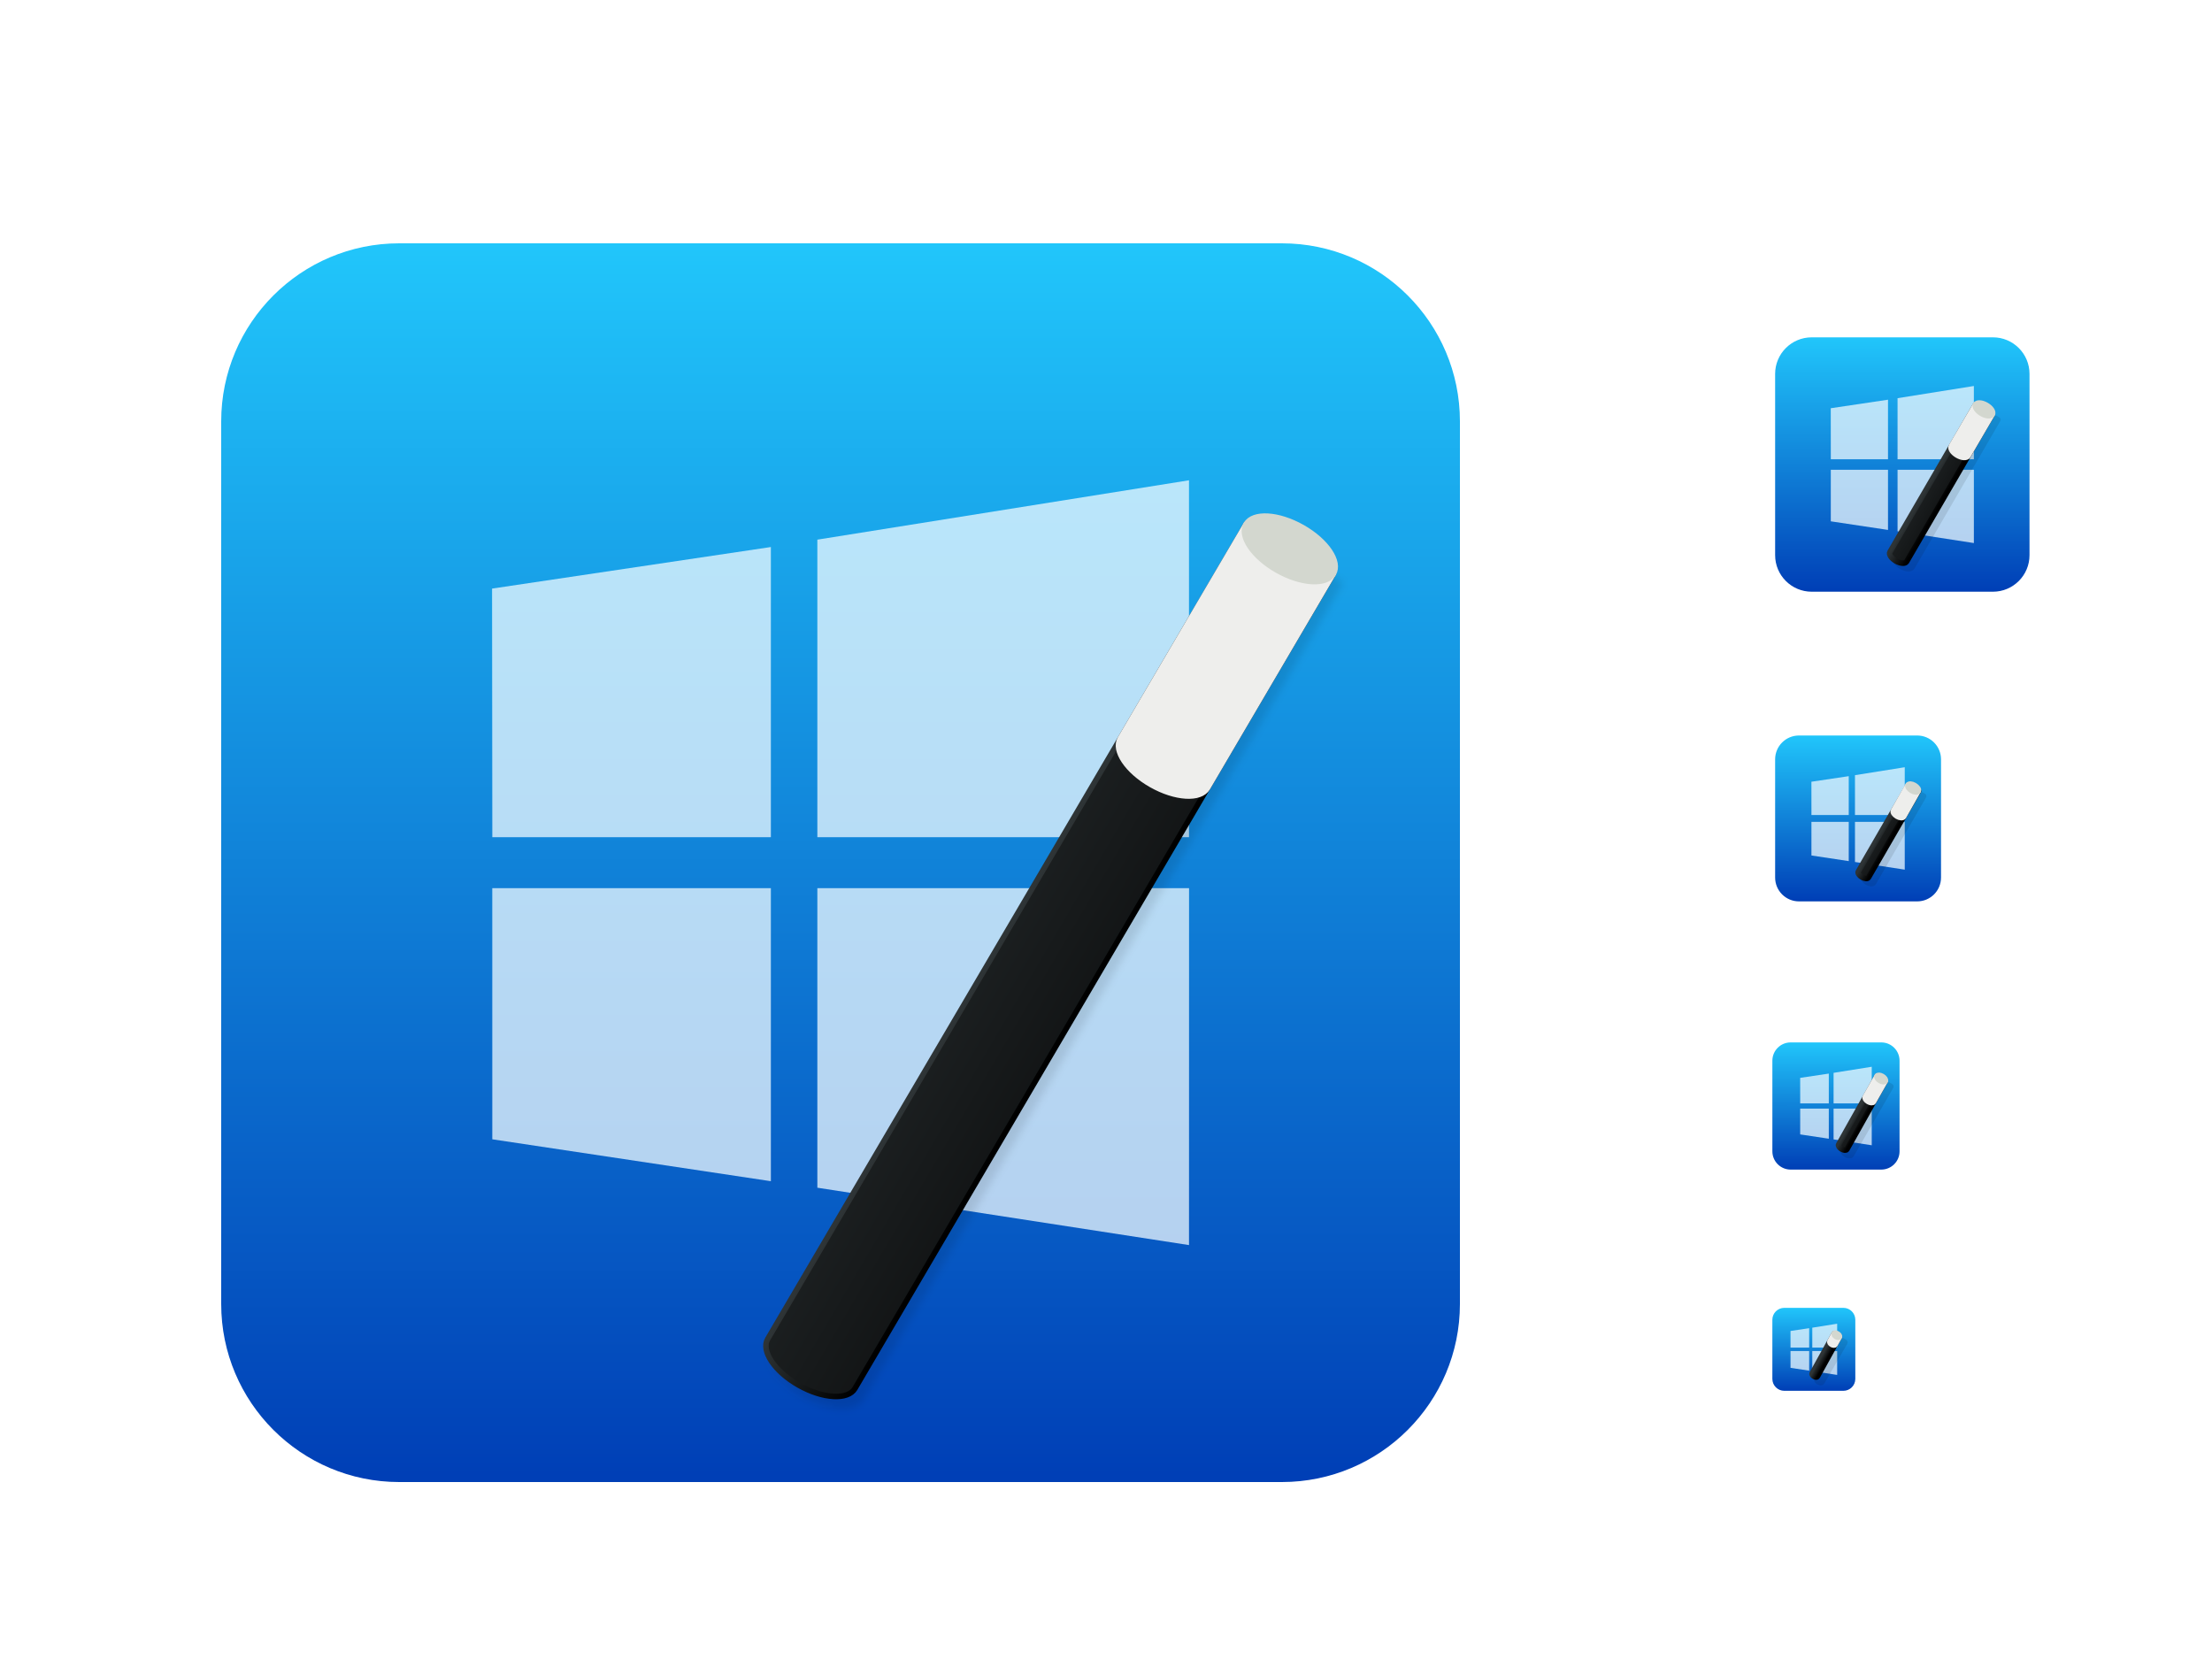
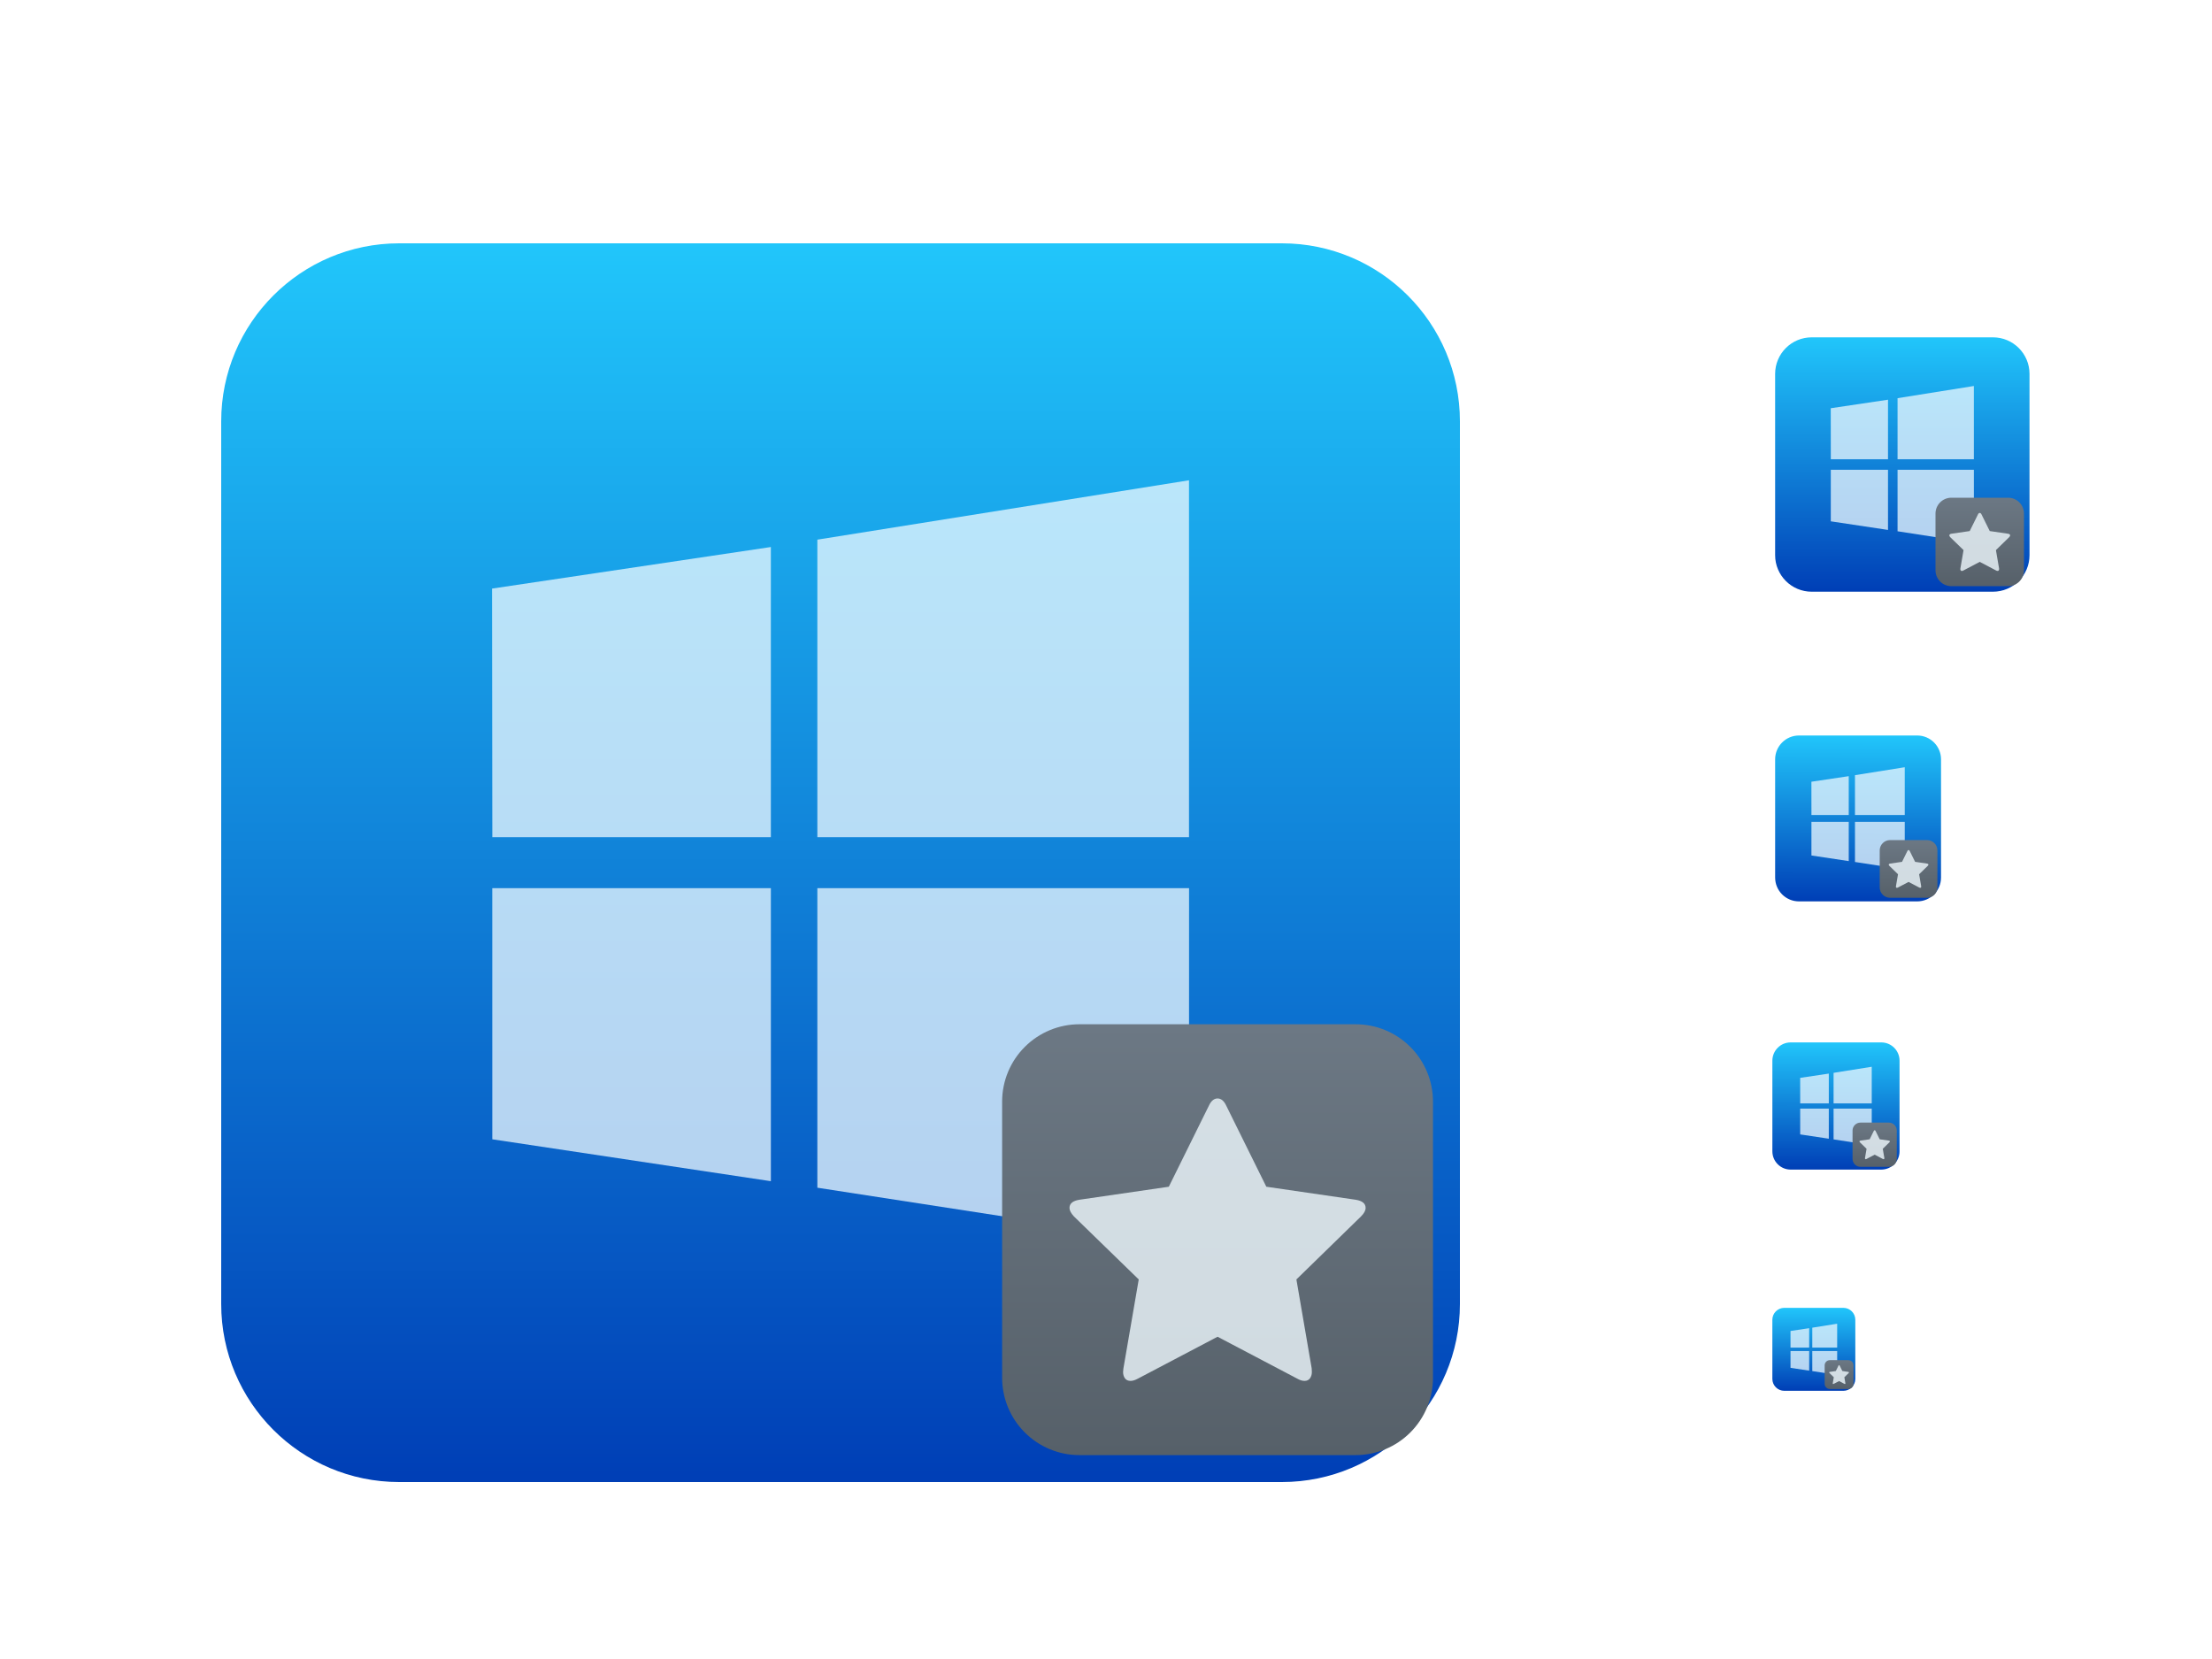
<svg xmlns="http://www.w3.org/2000/svg" xmlns:xlink="http://www.w3.org/1999/xlink" width="400" height="300" id="svg11300" version="1.0" style="display:inline;enable-background:new">
  <defs id="defs3">
    <linearGradient id="a" x2="1" gradientTransform="matrix(0.0750367,-43.19,43.19,0.0750367,87.46,45.5869)" gradientUnits="userSpaceOnUse">
      <stop stop-color="#003fb6" offset="0" id="stop2" />
      <stop stop-color="#21c6fb" offset="1" id="stop4" />
    </linearGradient>
-     <linearGradient xlink:href="#a" id="linearGradient371" gradientUnits="userSpaceOnUse" gradientTransform="matrix(0.07964944,-45.84502,45.84502,0.07964944,411.3611,106.9139)" x2="1" />
-     <linearGradient xlink:href="#a" id="linearGradient379" gradientUnits="userSpaceOnUse" gradientTransform="matrix(0.05194529,-29.89893,29.89893,0.05194529,379.9311,162.9439)" x2="1" />
-     <linearGradient xlink:href="#a" id="linearGradient387" gradientUnits="userSpaceOnUse" gradientTransform="matrix(0.03982472,-22.92251,22.92251,0.03982472,365.6805,211.457)" x2="1" />
-     <linearGradient xlink:href="#a" id="linearGradient395" gradientUnits="userSpaceOnUse" gradientTransform="matrix(0.02597264,-14.94947,14.94947,0.02597264,349.9656,251.4719)" x2="1" />
-     <linearGradient xlink:href="#a" id="linearGradient414" gradientUnits="userSpaceOnUse" gradientTransform="matrix(0.3878582,-223.2453,223.2453,0.3878582,480.0192,267.5808)" x2="1" />
-     <linearGradient xlink:href="#linearGradient4387" id="linearGradient1457" gradientUnits="userSpaceOnUse" gradientTransform="matrix(3.943901,2.238843,-2.277012,3.87779,162.07,39.32549)" x1="19.5" y1="28.5" x2="23.5" y2="28.5" />
-     <linearGradient id="linearGradient4387">
-       <stop id="stop4389" offset="0" style="stop-color:#2e3436;stop-opacity:1" />
-       <stop id="stop4391" offset="1" style="stop-color:#000000;stop-opacity:1" />
+     <linearGradient xlink:href="#a" id="linearGradient371" gradientUnits="userSpaceOnUse" gradientTransform="matrix(0.3878582,-223.2453,223.2453,0.3878582,480.0192,267.5808)" x2="1" />
+     <linearGradient id="b" x2="1" gradientTransform="matrix(-1.7563117e-8,-16.00088,16.00088,-1.7563117e-8,804.7539,106)" gradientUnits="userSpaceOnUse">
+       <stop stop-color="#566069" offset="0" id="stop239" />
+       <stop stop-color="#6c7884" offset="1" id="stop241" />
    </linearGradient>
-     <filter style="color-interpolation-filters:sRGB" id="filter1459" x="-0.02" width="1.04" y="-0.013" height="1.026">
-       <feGaussianBlur stdDeviation="0.651" id="feGaussianBlur1461" />
-     </filter>
-     <linearGradient xlink:href="#linearGradient4387" id="linearGradient1075" gradientUnits="userSpaceOnUse" gradientTransform="matrix(3.943887,2.238843,-2.277004,3.87779,160.9692,29.78831)" x1="9.697" y1="24.661" x2="33.232" y2="24.661" />
-     <linearGradient xlink:href="#linearGradient4387" id="linearGradient1077" gradientUnits="userSpaceOnUse" gradientTransform="matrix(3.943887,2.238843,-2.277004,3.87779,160.9692,29.78831)" x1="19.5" y1="28.5" x2="23.5" y2="28.5" />
-     <linearGradient xlink:href="#linearGradient4387" id="linearGradient5044" gradientUnits="userSpaceOnUse" gradientTransform="matrix(0.7523689,0.4355134,-0.4343804,0.7543313,345.9863,58.51437)" x1="9.697" y1="24.661" x2="33.232" y2="24.661" />
-     <linearGradient xlink:href="#linearGradient4387" id="linearGradient5046" gradientUnits="userSpaceOnUse" gradientTransform="matrix(0.7523689,0.4355134,-0.4343804,0.7543313,345.9863,58.51437)" x1="19.5" y1="28.5" x2="23.5" y2="28.5" />
-     <linearGradient xlink:href="#linearGradient4387" id="linearGradient1107" gradientUnits="userSpaceOnUse" gradientTransform="matrix(0.3716778,0.2184264,-0.2145883,0.3783257,333.3732,188.2552)" x1="9.697" y1="24.661" x2="33.232" y2="24.661" />
-     <linearGradient xlink:href="#linearGradient4387" id="linearGradient1109" gradientUnits="userSpaceOnUse" gradientTransform="matrix(0.3716778,0.2184264,-0.2145883,0.3783257,333.3732,188.2552)" x1="19.5" y1="28.5" x2="23.5" y2="28.5" />
-     <linearGradient xlink:href="#linearGradient4387" id="linearGradient1091" gradientUnits="userSpaceOnUse" gradientTransform="matrix(0.4583391,0.2681636,-0.2646222,0.464473,338.6135,132.1808)" x1="9.697" y1="24.661" x2="33.232" y2="24.661" />
-     <linearGradient xlink:href="#linearGradient4387" id="linearGradient1093" gradientUnits="userSpaceOnUse" gradientTransform="matrix(0.4583391,0.2681636,-0.2646222,0.464473,338.6135,132.1808)" x1="19.5" y1="28.5" x2="23.5" y2="28.5" />
-     <linearGradient xlink:href="#linearGradient4387" id="linearGradient1123" gradientUnits="userSpaceOnUse" gradientTransform="matrix(0.2351695,0.1397841,-0.1357752,0.2421132,327.8429,237.1133)" x1="9.697" y1="24.661" x2="33.232" y2="24.661" />
-     <linearGradient xlink:href="#linearGradient4387" id="linearGradient1125" gradientUnits="userSpaceOnUse" gradientTransform="matrix(0.2351695,0.1397841,-0.1357752,0.2421132,327.8429,237.1133)" x1="19.5" y1="28.5" x2="23.5" y2="28.5" />
+     <linearGradient xlink:href="#a" id="linearGradient354" gradientUnits="userSpaceOnUse" gradientTransform="matrix(0.07964944,-45.84502,45.84502,0.07964944,411.3611,106.9139)" x2="1" />
+     <linearGradient xlink:href="#b" id="linearGradient356" gradientUnits="userSpaceOnUse" gradientTransform="matrix(-1.7563117e-8,-16.00088,16.00088,-1.7563117e-8,804.7539,106)" x2="1" />
+     <linearGradient xlink:href="#a" id="linearGradient368" gradientUnits="userSpaceOnUse" gradientTransform="matrix(0.05194529,-29.89893,29.89893,0.05194529,379.9311,162.9438)" x2="1" />
+     <linearGradient xlink:href="#b" id="linearGradient370" gradientUnits="userSpaceOnUse" gradientTransform="matrix(-1.1454207e-8,-10.43535,10.43535,-1.1454207e-8,636.4917,162.3478)" x2="1" />
+     <linearGradient xlink:href="#a" id="linearGradient382" gradientUnits="userSpaceOnUse" gradientTransform="matrix(0.03982472,-22.92251,22.92251,0.03982472,365.6805,211.457)" x2="1" />
+     <linearGradient xlink:href="#b" id="linearGradient384" gradientUnits="userSpaceOnUse" gradientTransform="matrix(0,-8.000439,8.000439,0,562.3769,211)" x2="1" />
+     <linearGradient xlink:href="#a" id="linearGradient396" gradientUnits="userSpaceOnUse" gradientTransform="matrix(0.02597264,-14.94946,14.94946,0.02597264,349.9656,251.4719)" x2="1" />
+     <linearGradient xlink:href="#b" id="linearGradient398" gradientUnits="userSpaceOnUse" gradientTransform="matrix(0,-5.217678,5.217678,0,478.2458,251.1739)" x2="1" />
+     <linearGradient xlink:href="#b" id="linearGradient416" gradientUnits="userSpaceOnUse" gradientTransform="matrix(-8.5524745e-8,-77.91732,77.91732,-8.5524745e-8,2395.671,263.1304)" x2="1" />
  </defs>
  <g style="display:inline" id="layer1">
    <g style="display:none" id="layer7">
      <text y="-8.255" xml:space="preserve" x="19.007" style="font-style:normal;font-variant:normal;font-weight:normal;font-stretch:normal;line-height:0%;font-family:'DejaVu Sans';-inkscape-font-specification:'DejaVu Sans';display:inline;fill:#000000;fill-opacity:1;stroke:none;enable-background:new" id="context">
        <tspan style="font-style:normal;font-variant:normal;font-weight:normal;font-stretch:normal;font-size:18px;line-height:1.25;font-family:'DejaVu Sans';-inkscape-font-specification:'DejaVu Sans'" y="-8.255" x="19.007" id="tspan3933">apps</tspan>
      </text>
      <text y="-8.255" xml:space="preserve" x="146.488" style="font-style:normal;font-variant:normal;font-weight:bold;font-stretch:normal;line-height:0%;font-family:'DejaVu Sans';-inkscape-font-specification:'DejaVu Sans Bold';text-align:start;writing-mode:lr-tb;text-anchor:start;display:inline;fill:#000000;fill-opacity:1;stroke:none;enable-background:new" id="icon-name">
        <tspan style="font-style:normal;font-variant:normal;font-weight:bold;font-stretch:normal;font-size:18px;line-height:1.25;font-family:'DejaVu Sans';-inkscape-font-specification:'DejaVu Sans Bold'" y="-8.255" x="146.488" id="tspan924">winetricks</tspan>
      </text>
      <rect style="display:inline;overflow:visible;visibility:visible;fill:#cdcdcd;fill-opacity:1;fill-rule:nonzero;stroke:none;stroke-width:2;marker:none;enable-background:accumulate" id="rect16x16" width="16" height="16" x="320" y="236" />
      <rect style="display:inline;overflow:visible;visibility:visible;fill:#cdcdcd;fill-opacity:1;fill-rule:nonzero;stroke:none;stroke-width:2;marker:none;enable-background:accumulate" id="rect24x24" width="24" height="24" x="320" y="188" />
      <rect style="display:inline;overflow:visible;visibility:visible;fill:#cdcdcd;fill-opacity:1;fill-rule:nonzero;stroke:none;stroke-width:2;marker:none;enable-background:accumulate" id="rect32x32" width="32" height="32" x="320" y="132" />
      <rect y="60" x="320" height="48" width="48" id="rect48x48" style="display:inline;overflow:visible;visibility:visible;fill:#cdcdcd;fill-opacity:1;fill-rule:nonzero;stroke:none;stroke-width:2;marker:none;enable-background:accumulate" />
      <rect style="display:inline;overflow:visible;visibility:visible;fill:#cdcdcd;fill-opacity:1;fill-rule:nonzero;stroke:none;stroke-width:2;marker:none;enable-background:accumulate" id="rect256x256" width="256" height="256" x="24" y="28" />
    </g>
    <g id="layer2" style="display:inline">
-       <path d="M 264,76.192 C 264,58.421 249.579,44 231.808,44 H 72.192 c -17.771,0 -32.192,14.421 -32.192,32.192 V 235.808 C 40,253.579 54.421,268 72.192,268 H 231.808 C 249.579,268 264,253.579 264,235.808 Z" fill="url(#a)" id="path7" style="fill:url(#linearGradient414);stroke-width:5.169" />
-       <path d="m 367,67.611 c 0,-3.649 -2.962,-6.611 -6.611,-6.611 h -32.778 c -3.649,0 -6.611,2.962 -6.611,6.611 v 32.778 c 0,3.649 2.962,6.611 6.611,6.611 h 32.778 C 364.038,107 367,104.038 367,100.389 Z" fill="url(#a)" id="path365" style="fill:url(#linearGradient371);stroke-width:1.061" />
-       <path d="M 351,137.311 C 351,134.931 349.069,133 346.689,133 H 325.311 C 322.931,133 321,134.931 321,137.311 v 21.377 c 0,2.38 1.931,4.311 4.311,4.311 h 21.377 c 2.38,0 4.311,-1.931 4.311,-4.311 z" fill="url(#a)" id="path373" style="fill:url(#linearGradient379);stroke-width:0.692" />
-       <path d="m 343.5,191.805 c 0,-1.825 -1.481,-3.305 -3.305,-3.305 h -16.389 c -1.825,0 -3.305,1.481 -3.305,3.305 v 16.389 c 0,1.825 1.481,3.305 3.305,3.305 h 16.389 c 1.825,0 3.305,-1.481 3.305,-3.305 z" fill="url(#a)" id="path381" style="fill:url(#linearGradient387);stroke-width:0.531" />
-       <path d="m 335.5,238.656 c 0,-1.19 -0.966,-2.156 -2.156,-2.156 h -10.689 c -1.19,0 -2.156,0.966 -2.156,2.156 v 10.689 c 0,1.19 0.966,2.156 2.156,2.156 h 10.689 c 1.19,0 2.156,-0.966 2.156,-2.156 z" fill="url(#a)" id="path389" style="fill:url(#linearGradient395);stroke-width:0.346" />
+       <path d="m 264,76.192 c 0,-17.771 -14.421,-32.192 -32.192,-32.192 H 72.192 c -17.771,0 -32.192,14.421 -32.192,32.192 V 235.808 C 40,253.579 54.421,268 72.192,268 H 231.808 c 17.771,0 32.192,-14.421 32.192,-32.192 z" fill="url(#a)" id="path365" style="display:inline;fill:url(#linearGradient371);stroke-width:5.169;enable-background:new" />
+       <path d="m 367,67.611 c 0,-3.649 -2.962,-6.611 -6.611,-6.611 h -32.778 c -3.649,0 -6.611,2.962 -6.611,6.611 v 32.778 c 0,3.649 2.962,6.611 6.611,6.611 h 32.778 C 364.038,107 367,104.038 367,100.389 Z" fill="url(#a)" id="path344" style="display:inline;fill:url(#linearGradient354);stroke-width:1.061;enable-background:new" />
+       <path d="m 351,137.311 c 0,-2.38 -1.931,-4.311 -4.311,-4.311 h -21.377 c -2.38,0 -4.311,1.931 -4.311,4.311 v 21.377 c 0,2.38 1.931,4.311 4.311,4.311 h 21.377 c 2.38,0 4.311,-1.931 4.311,-4.311 z" fill="url(#a)" id="path358" style="display:inline;fill:url(#linearGradient368);stroke-width:0.692;enable-background:new" />
+       <path d="m 343.5,191.805 c 0,-1.825 -1.481,-3.305 -3.305,-3.305 h -16.389 c -1.825,0 -3.305,1.481 -3.305,3.305 v 16.389 c 0,1.825 1.481,3.305 3.305,3.305 h 16.389 c 1.825,0 3.305,-1.481 3.305,-3.305 z" fill="url(#a)" id="path372" style="display:inline;fill:url(#linearGradient382);stroke-width:0.531;enable-background:new" />
+       <path d="m 335.5,238.656 c 0,-1.19 -0.966,-2.156 -2.156,-2.156 h -10.689 c -1.19,0 -2.156,0.966 -2.156,2.156 v 10.689 c 0,1.19 0.966,2.156 2.156,2.156 h 10.689 c 1.19,0 2.156,-0.966 2.156,-2.156 z" fill="url(#a)" id="path386" style="display:inline;fill:url(#linearGradient396);stroke-width:0.346;enable-background:new" />
    </g>
    <g id="layer6" style="display:inline">
-       <path d="M 89.027,151.389 88.981,106.435 139.398,98.92 V 151.389 Z M 147.803,97.586 215.009,86.85 v 64.539 h -67.206 z m 67.217,63.025 -0.01,64.539 -67.206,-10.374 v -54.165 z m -75.621,52.987 -50.376,-7.578 -0.005,-45.409 h 50.381 z" fill="#eff9fe" fill-opacity="0.75" fill-rule="nonzero" id="path9" style="display:inline;enable-background:new;stroke-width:5.169" />
-       <path d="m 331.068,83.053 -0.01,-9.232 10.354,-1.543 v 10.775 z m 12.07,-11.049 13.801,-2.205 v 13.254 h -13.801 z m 13.803,12.943 -0.002,13.254 -13.801,-2.13 V 84.947 Z m -15.529,10.881 -10.345,-1.556 -0.001,-9.325 h 10.346 z" fill="#eff9fe" fill-opacity="0.75" fill-rule="nonzero" id="path367" style="display:inline;enable-background:new;stroke-width:1.061" />
-       <path d="m 327.566,147.382 -0.006,-6.021 6.752,-1.007 v 7.027 z m 7.872,-7.206 9.001,-1.438 v 8.644 h -9.001 z m 9.002,8.441 -10e-4,8.644 -9.001,-1.389 v -7.254 z m -10.128,7.096 -6.747,-1.015 -6.9e-4,-6.082 h 6.748 z" fill="#eff9fe" fill-opacity="0.75" fill-rule="nonzero" id="path375" style="display:inline;enable-background:new;stroke-width:0.692" />
-       <path d="m 325.534,199.527 -0.005,-4.616 5.177,-0.772 v 5.388 z m 6.035,-5.524 6.901,-1.102 v 6.627 h -6.901 z m 6.902,6.471 -10e-4,6.627 -6.901,-1.065 v -5.562 z m -7.765,5.441 -5.173,-0.778 -5.3e-4,-4.663 h 5.173 z" fill="#eff9fe" fill-opacity="0.75" fill-rule="nonzero" id="path383" style="display:inline;enable-background:new;stroke-width:0.531" />
-       <path d="m 323.783,243.691 -0.003,-3.01 3.376,-0.503 v 3.514 z m 3.936,-3.603 4.5,-0.719 v 4.322 h -4.5 z m 4.501,4.22 -6.9e-4,4.322 -4.5,-0.695 v -3.627 z m -5.064,3.548 -3.373,-0.507 -3.4e-4,-3.041 h 3.374 z" fill="#eff9fe" fill-opacity="0.75" fill-rule="nonzero" id="path391" style="display:inline;enable-background:new;stroke-width:0.346" />
-       <path id="path1453" d="m 226.452,104.311 -86.526,147.356 c -1.258,2.142 1.254,5.883 5.611,8.355 4.356,2.473 8.907,2.742 10.165,0.6 l 86.526,-147.356 z" style="display:inline;opacity:0.1;fill:#000000;fill-opacity:1;fill-rule:nonzero;stroke:url(#linearGradient1457);stroke-width:1;stroke-linejoin:round;filter:url(#filter1459);enable-background:new" transform="matrix(0.9999965,0,0,1,4.7664533e-4,-7.748685)" />
-       <path id="path1067" d="M 225.351,94.774 138.825,242.13 c -1.258,2.142 1.254,5.883 5.611,8.355 4.356,2.473 8.907,2.742 10.165,0.6 l 86.526,-147.356 z" style="display:inline;fill:url(#linearGradient1075);fill-opacity:1;fill-rule:nonzero;stroke:url(#linearGradient1077);stroke-width:1;stroke-linejoin:round;enable-background:new" />
-       <path style="display:inline;fill:#eeeeec;fill-opacity:1;fill-rule:nonzero;stroke:#eeeeec;stroke-width:1;stroke-linejoin:round;stroke-opacity:1;enable-background:new" d="m 225.351,94.774 -22.77,38.778 c -1.258,2.142 1.254,5.883 5.611,8.355 4.356,2.473 8.907,2.742 10.165,0.6 l 22.77,-38.778 z" id="path1069" />
-       <ellipse id="ellipse1071" style="display:inline;fill:#d3d7cf;fill-opacity:1;fill-rule:nonzero;stroke:#d3d7cf;stroke-width:1;stroke-opacity:1;enable-background:new" transform="matrix(0.8696461,0.4936757,-0.5063511,0.8623274,0,0)" cx="251.412" cy="-28.834" rx="9.07" ry="4.497" />
-       <path id="path1463" d="m 358.268,74.155 -15.506,26.665 c -0.24,0.417 0.239,1.144 1.07,1.625 0.831,0.481 1.699,0.533 1.939,0.117 l 15.506,-26.665 z" style="display:inline;opacity:0.1;fill:#000000;fill-opacity:1;fill-rule:nonzero;stroke:#000000;stroke-width:1;stroke-linejoin:round;enable-background:new" />
-       <path id="rect4403" d="m 357.268,73.156 -15.506,26.665 c -0.24,0.417 0.239,1.144 1.07,1.625 0.831,0.481 1.699,0.533 1.939,0.117 l 15.506,-26.665 z" style="display:inline;fill:url(#linearGradient5044);fill-opacity:1;fill-rule:nonzero;stroke:url(#linearGradient5046);stroke-width:1;stroke-linejoin:round;enable-background:new" />
-       <path style="display:inline;fill:#eeeeec;fill-opacity:1;fill-rule:nonzero;stroke:#eeeeec;stroke-width:1;stroke-linejoin:round;stroke-opacity:1;enable-background:new" d="m 357.268,73.156 -4.403,7.544 c -0.242,0.415 0.239,1.144 1.07,1.625 0.831,0.481 1.697,0.532 1.939,0.117 l 4.403,-7.544 z" id="path4410" />
-       <ellipse id="path4407" style="display:inline;fill:#d3d7cf;fill-opacity:1;fill-rule:nonzero;stroke:#d3d7cf;stroke-width:1;stroke-opacity:1;enable-background:new" transform="matrix(0.8654605,0.5009771,-0.4990235,0.8665885,0,0)" cx="347.851" cy="-115.67" rx="1.739" ry="0.87" />
-       <path id="path1475" d="m 340.44,195.595 -7.154,12.376 c -0.118,0.209 0.118,0.574 0.529,0.815 0.411,0.241 0.839,0.267 0.958,0.059 l 7.154,-12.376 z" style="display:inline;opacity:0.1;fill:#000000;fill-opacity:1;fill-rule:nonzero;stroke:#000000;stroke-width:1;stroke-linejoin:round;enable-background:new" />
-       <path id="path1099" d="m 339.441,194.595 -6.955,12.376 c -0.119,0.209 0.118,0.574 0.529,0.815 0.411,0.241 0.839,0.267 0.958,0.059 l 6.955,-12.376 z" style="display:inline;fill:url(#linearGradient1107);fill-opacity:1;fill-rule:nonzero;stroke:url(#linearGradient1109);stroke-width:1;stroke-linejoin:round;enable-background:new" />
-       <path style="display:inline;fill:#eeeeec;fill-opacity:1;fill-rule:nonzero;stroke:#eeeeec;stroke-width:1;stroke-linejoin:round;stroke-opacity:1;enable-background:new" d="m 339.441,194.595 -2.146,3.783 c -0.119,0.209 0.118,0.574 0.529,0.815 0.411,0.241 0.839,0.267 0.958,0.059 l 2.146,-3.783 z" id="path1101" />
-       <ellipse id="ellipse1103" style="display:inline;fill:#d3d7cf;fill-opacity:1;fill-rule:nonzero;stroke:#d3d7cf;stroke-width:1;stroke-opacity:1;enable-background:new" transform="matrix(0.8621445,0.5066624,-0.493367,0.8698212,0,0)" cx="392.168" cy="-4.213" rx="0.862" ry="0.435" />
-       <path id="path1469" d="m 346.023,142.893 -9.056,15.65 c -0.146,0.257 0.146,0.705 0.652,1.001 0.506,0.296 1.035,0.328 1.181,0.072 l 9.056,-15.65 z" style="display:inline;opacity:0.1;fill:#000000;fill-opacity:1;fill-rule:nonzero;stroke:#000000;stroke-width:1;stroke-linejoin:round;enable-background:new" />
-       <path id="path1083" d="m 345.095,141.965 -9.055,15.65 c -0.146,0.257 0.146,0.705 0.652,1.001 0.506,0.296 1.035,0.328 1.181,0.072 l 9.055,-15.65 z" style="display:inline;fill:url(#linearGradient1091);fill-opacity:1;fill-rule:nonzero;stroke:url(#linearGradient1093);stroke-width:1;stroke-linejoin:round;enable-background:new" />
-       <path style="display:inline;fill:#eeeeec;fill-opacity:1;fill-rule:nonzero;stroke:#eeeeec;stroke-width:1;stroke-linejoin:round;stroke-opacity:1;enable-background:new" d="m 345.046,141.965 -2.646,4.645 c -0.146,0.257 0.146,0.705 0.652,1.001 0.506,0.296 1.035,0.328 1.181,0.072 l 2.646,-4.645 z" id="path1085" />
-       <ellipse id="ellipse1087" style="display:inline;fill:#d3d7cf;fill-opacity:1;fill-rule:nonzero;stroke:#d3d7cf;stroke-width:1;stroke-opacity:1;enable-background:new" transform="matrix(0.8631232,0.5049934,-0.4950231,0.8688798,0,0)" cx="371.166" cy="-51.717" rx="1.062" ry="0.535" />
-       <path id="path1477" d="m 332.682,242.171 -4.16,7.2 c -0.075,0.134 0.075,0.367 0.335,0.522 0.26,0.154 0.531,0.171 0.606,0.037 l 4.16,-7.2 z" style="display:inline;opacity:0.1;fill:#000000;fill-opacity:1;fill-rule:nonzero;stroke:#000000;stroke-width:1;stroke-linejoin:round;enable-background:new" />
-       <path id="path1115" d="m 331.682,241.171 -3.992,7.2 c -0.075,0.134 0.075,0.367 0.335,0.522 0.26,0.154 0.531,0.171 0.606,0.037 l 3.992,-7.2 z" style="display:inline;fill:url(#linearGradient1123);fill-opacity:1;fill-rule:nonzero;stroke:url(#linearGradient1125);stroke-width:1;stroke-linejoin:round;enable-background:new" />
-       <path style="display:inline;fill:#eeeeec;fill-opacity:1;fill-rule:nonzero;stroke:#eeeeec;stroke-width:1;stroke-linejoin:round;stroke-opacity:1;enable-background:new" d="m 331.682,241.171 -0.782,1.421 c -0.074,0.134 0.075,0.367 0.335,0.522 0.26,0.154 0.532,0.172 0.606,0.037 l 0.782,-1.421 z" id="path1117" />
-       <ellipse id="ellipse1119" style="display:inline;fill:#d3d7cf;fill-opacity:1;fill-rule:nonzero;stroke:#d3d7cf;stroke-width:1;stroke-opacity:1;enable-background:new" transform="matrix(0.8596103,0.5109502,-0.4891292,0.8722114,0,0)" cx="407.937" cy="37.852" rx="0.547" ry="0.278" />
+       <path d="m 89.027,151.389 -0.049,-44.954 50.418,-7.516 V 151.389 Z M 147.803,97.586 215.009,86.85 v 64.539 h -67.206 z m 67.217,63.025 -0.01,64.539 -67.206,-10.374 v -54.165 z m -75.621,52.987 -50.376,-7.578 -0.005,-45.409 H 139.399 Z" fill="#eff9fe" fill-opacity="0.75" fill-rule="nonzero" id="path367" style="display:inline;enable-background:new;stroke-width:5.169" />
+       <path d="m 259.13,199.205 c 0,-3.707 -1.471,-7.27 -4.097,-9.891 -2.621,-2.626 -6.183,-4.097 -9.891,-4.097 h -49.934 c -3.712,0 -7.27,1.471 -9.895,4.097 -2.626,2.621 -4.097,6.183 -4.097,9.891 v 49.934 c 0,3.712 1.471,7.27 4.097,9.895 2.626,2.626 6.183,4.097 9.895,4.097 h 49.934 c 3.707,0 7.27,-1.471 9.891,-4.097 2.626,-2.626 4.097,-6.183 4.097,-9.895 z" fill="url(#b)" id="path248" style="display:inline;enable-background:new;fill:url(#linearGradient416);stroke-width:4.276" />
+       <path d="m 246.947,218.431 c 0,-0.795 -0.599,-1.287 -1.8,-1.48 l -16.156,-2.352 -7.24,-14.642 c -0.406,-0.881 -0.937,-1.321 -1.578,-1.321 -0.641,0 -1.167,0.441 -1.574,1.321 l -7.24,14.642 -16.16,2.352 c -1.197,0.192 -1.8,0.684 -1.8,1.48 0,0.449 0.269,0.962 0.808,1.544 l 11.713,11.388 -2.771,16.091 c -0.044,0.299 -0.06,0.517 -0.06,0.646 0,0.449 0.111,0.83 0.334,1.142 0.231,0.312 0.564,0.466 1.018,0.466 0.385,0 0.812,-0.129 1.283,-0.385 l 14.449,-7.599 14.449,7.599 c 0.449,0.257 0.881,0.385 1.287,0.385 0.432,0 0.757,-0.154 0.979,-0.466 0.226,-0.312 0.338,-0.693 0.338,-1.142 0,-0.282 -0.01,-0.492 -0.029,-0.646 l -2.767,-16.091 11.678,-11.388 c 0.56,-0.556 0.838,-1.073 0.838,-1.544 z" fill="#eff9fe" fill-opacity="0.8" fill-rule="nonzero" id="path250" style="display:inline;enable-background:new;stroke-width:4.276" />
+       <path d="m 331.068,83.053 -0.01,-9.232 10.354,-1.543 v 10.775 z m 12.07,-11.049 13.801,-2.205 v 13.254 h -13.801 z m 13.803,12.943 -0.002,13.254 -13.801,-2.13 V 84.947 Z m -15.529,10.881 -10.345,-1.556 -0.001,-9.325 h 10.346 z" fill="#eff9fe" fill-opacity="0.75" fill-rule="nonzero" id="path346" style="display:inline;enable-background:new;stroke-width:1.061" />
+       <path d="m 366,92.872 c 0,-0.761 -0.302,-1.493 -0.841,-2.031 C 364.62,90.302 363.889,90 363.128,90 h -10.254 c -0.762,0 -1.493,0.302 -2.032,0.841 C 350.302,91.38 350,92.111 350,92.872 v 10.254 c 0,0.762 0.302,1.493 0.841,2.032 0.539,0.539 1.27,0.841 2.032,0.841 h 10.254 c 0.761,0 1.493,-0.302 2.031,-0.841 C 365.698,104.62 366,103.889 366,103.127 Z" fill="url(#b)" id="path348" style="display:inline;enable-background:new;fill:url(#linearGradient356);stroke-width:0.878" />
+       <path d="m 363.498,96.821 c 0,-0.163 -0.123,-0.264 -0.37,-0.304 l -3.318,-0.483 -1.487,-3.007 c -0.083,-0.181 -0.192,-0.271 -0.324,-0.271 -0.132,0 -0.24,0.09 -0.323,0.271 l -1.487,3.007 -3.319,0.483 c -0.246,0.04 -0.37,0.141 -0.37,0.304 0,0.092 0.055,0.198 0.166,0.317 l 2.405,2.339 -0.569,3.305 c -0.009,0.061 -0.012,0.106 -0.012,0.133 0,0.092 0.023,0.17 0.069,0.234 0.047,0.064 0.116,0.096 0.209,0.096 0.079,0 0.167,-0.026 0.263,-0.079 L 358,101.604 l 2.967,1.56 c 0.092,0.053 0.181,0.079 0.264,0.079 0.089,0 0.155,-0.032 0.201,-0.096 0.046,-0.064 0.069,-0.142 0.069,-0.234 0,-0.058 -0.002,-0.101 -0.006,-0.133 l -0.568,-3.305 2.398,-2.339 c 0.115,-0.114 0.172,-0.22 0.172,-0.317 z" fill="#eff9fe" fill-opacity="0.8" fill-rule="nonzero" id="path350" style="display:inline;enable-background:new;stroke-width:0.878" />
+       <path d="m 327.566,147.382 -0.007,-6.021 6.752,-1.007 v 7.027 z m 7.872,-7.206 9.001,-1.438 v 8.644 h -9.001 z m 9.002,8.441 -10e-4,8.644 -9.001,-1.389 v -7.254 z m -10.128,7.096 -6.747,-1.015 -6.5e-4,-6.082 h 6.748 z" fill="#eff9fe" fill-opacity="0.75" fill-rule="nonzero" id="path360" style="display:inline;enable-background:new;stroke-width:0.692" />
+       <path d="m 350.348,153.786 c 0,-0.497 -0.197,-0.974 -0.549,-1.325 -0.351,-0.352 -0.828,-0.549 -1.325,-0.549 h -6.688 c -0.497,0 -0.974,0.197 -1.325,0.549 -0.352,0.351 -0.549,0.828 -0.549,1.325 v 6.688 c 0,0.497 0.197,0.974 0.549,1.325 0.352,0.352 0.828,0.549 1.325,0.549 h 6.688 c 0.497,0 0.974,-0.197 1.325,-0.549 0.352,-0.352 0.549,-0.828 0.549,-1.325 z" fill="url(#b)" id="path362" style="display:inline;enable-background:new;fill:url(#linearGradient370);stroke-width:0.573" />
+       <path d="m 348.716,156.361 c 0,-0.107 -0.08,-0.172 -0.241,-0.198 l -2.164,-0.315 -0.97,-1.961 c -0.054,-0.118 -0.125,-0.177 -0.211,-0.177 -0.086,0 -0.156,0.059 -0.211,0.177 l -0.97,1.961 -2.164,0.315 c -0.16,0.026 -0.241,0.092 -0.241,0.198 0,0.06 0.036,0.129 0.108,0.207 l 1.569,1.525 -0.371,2.155 c -0.006,0.04 -0.008,0.069 -0.008,0.086 0,0.06 0.015,0.111 0.045,0.153 0.031,0.042 0.076,0.062 0.136,0.062 0.051,0 0.109,-0.017 0.172,-0.051 l 1.935,-1.018 1.935,1.018 c 0.06,0.034 0.118,0.051 0.172,0.051 0.058,0 0.101,-0.021 0.131,-0.062 0.03,-0.042 0.045,-0.093 0.045,-0.153 0,-0.038 -10e-4,-0.066 -0.004,-0.086 l -0.371,-2.155 1.564,-1.525 c 0.075,-0.074 0.112,-0.144 0.112,-0.207 z" fill="#eff9fe" fill-opacity="0.8" fill-rule="nonzero" id="path364" style="display:inline;enable-background:new;stroke-width:0.573" />
+       <path d="m 325.534,199.527 -0.005,-4.616 5.177,-0.772 v 5.388 z m 6.035,-5.524 6.901,-1.102 v 6.627 h -6.901 z m 6.902,6.471 -10e-4,6.627 -6.901,-1.065 v -5.562 z m -7.765,5.441 -5.173,-0.778 -5e-4,-4.663 h 5.173 z" fill="#eff9fe" fill-opacity="0.75" fill-rule="nonzero" id="path374" style="display:inline;enable-background:new;stroke-width:0.531" />
+       <path d="m 343,204.436 c 0,-0.381 -0.151,-0.746 -0.421,-1.016 C 342.31,203.151 341.944,203 341.564,203 h -5.127 c -0.381,0 -0.746,0.151 -1.016,0.421 -0.27,0.269 -0.421,0.635 -0.421,1.016 v 5.127 c 0,0.381 0.151,0.746 0.421,1.016 0.27,0.27 0.635,0.421 1.016,0.421 h 5.127 c 0.381,0 0.746,-0.151 1.016,-0.421 0.27,-0.27 0.421,-0.635 0.421,-1.016 z" fill="url(#b)" id="path376" style="display:inline;enable-background:new;fill:url(#linearGradient384);stroke-width:0.439" />
+       <path d="m 341.749,206.41 c 0,-0.082 -0.061,-0.132 -0.185,-0.152 l -1.659,-0.241 -0.743,-1.503 c -0.042,-0.09 -0.096,-0.136 -0.162,-0.136 -0.066,0 -0.12,0.045 -0.162,0.136 l -0.743,1.503 -1.659,0.241 c -0.123,0.02 -0.185,0.07 -0.185,0.152 0,0.046 0.028,0.099 0.083,0.159 l 1.203,1.169 -0.285,1.652 c -0.005,0.031 -0.006,0.053 -0.006,0.066 0,0.046 0.011,0.085 0.034,0.117 0.024,0.032 0.058,0.048 0.104,0.048 0.04,0 0.083,-0.013 0.132,-0.04 l 1.484,-0.78 1.484,0.78 c 0.046,0.026 0.09,0.04 0.132,0.04 0.044,0 0.078,-0.016 0.101,-0.048 0.023,-0.032 0.035,-0.071 0.035,-0.117 0,-0.029 -10e-4,-0.051 -0.003,-0.066 l -0.284,-1.652 1.199,-1.169 c 0.058,-0.057 0.086,-0.11 0.086,-0.159 z" fill="#eff9fe" fill-opacity="0.8" fill-rule="nonzero" id="path378" style="display:inline;enable-background:new;stroke-width:0.439" />
+       <path d="m 323.783,243.691 -0.003,-3.01 3.376,-0.503 v 3.514 z m 3.936,-3.603 4.5,-0.719 v 4.322 h -4.5 z m 4.501,4.22 -6.5e-4,4.322 -4.5,-0.695 v -3.627 z m -5.064,3.548 -3.373,-0.507 -3.3e-4,-3.041 h 3.374 z" fill="#eff9fe" fill-opacity="0.75" fill-rule="nonzero" id="path388" style="display:inline;enable-background:new;stroke-width:0.346" />
+       <path d="m 335.174,246.893 c 0,-0.248 -0.099,-0.487 -0.274,-0.662 -0.176,-0.176 -0.414,-0.274 -0.662,-0.274 h -3.344 c -0.249,0 -0.487,0.099 -0.663,0.274 -0.176,0.176 -0.274,0.414 -0.274,0.662 v 3.344 c 0,0.249 0.099,0.487 0.274,0.663 0.176,0.176 0.414,0.274 0.663,0.274 h 3.344 c 0.248,0 0.487,-0.099 0.662,-0.274 0.176,-0.176 0.274,-0.414 0.274,-0.663 z" fill="url(#b)" id="path390" style="display:inline;enable-background:new;fill:url(#linearGradient398);stroke-width:0.286" />
+       <path d="m 334.358,248.181 c 0,-0.053 -0.04,-0.086 -0.121,-0.099 l -1.082,-0.158 -0.485,-0.98 c -0.027,-0.059 -0.063,-0.088 -0.106,-0.088 -0.043,0 -0.078,0.029 -0.105,0.088 l -0.485,0.98 -1.082,0.158 c -0.08,0.013 -0.121,0.046 -0.121,0.099 0,0.03 0.018,0.064 0.054,0.103 l 0.784,0.763 -0.186,1.078 c -0.003,0.02 -0.004,0.035 -0.004,0.043 0,0.03 0.007,0.056 0.022,0.076 0.015,0.021 0.038,0.031 0.068,0.031 0.026,0 0.054,-0.009 0.086,-0.026 l 0.968,-0.509 0.968,0.509 c 0.03,0.017 0.059,0.026 0.086,0.026 0.029,0 0.051,-0.01 0.066,-0.031 0.015,-0.021 0.023,-0.046 0.023,-0.076 0,-0.019 -6.5e-4,-0.033 -0.002,-0.043 l -0.185,-1.078 0.782,-0.763 c 0.037,-0.037 0.056,-0.072 0.056,-0.103 z" fill="#eff9fe" fill-opacity="0.8" fill-rule="nonzero" id="path392" style="display:inline;enable-background:new;stroke-width:0.286" />
    </g>
  </g>
</svg>
